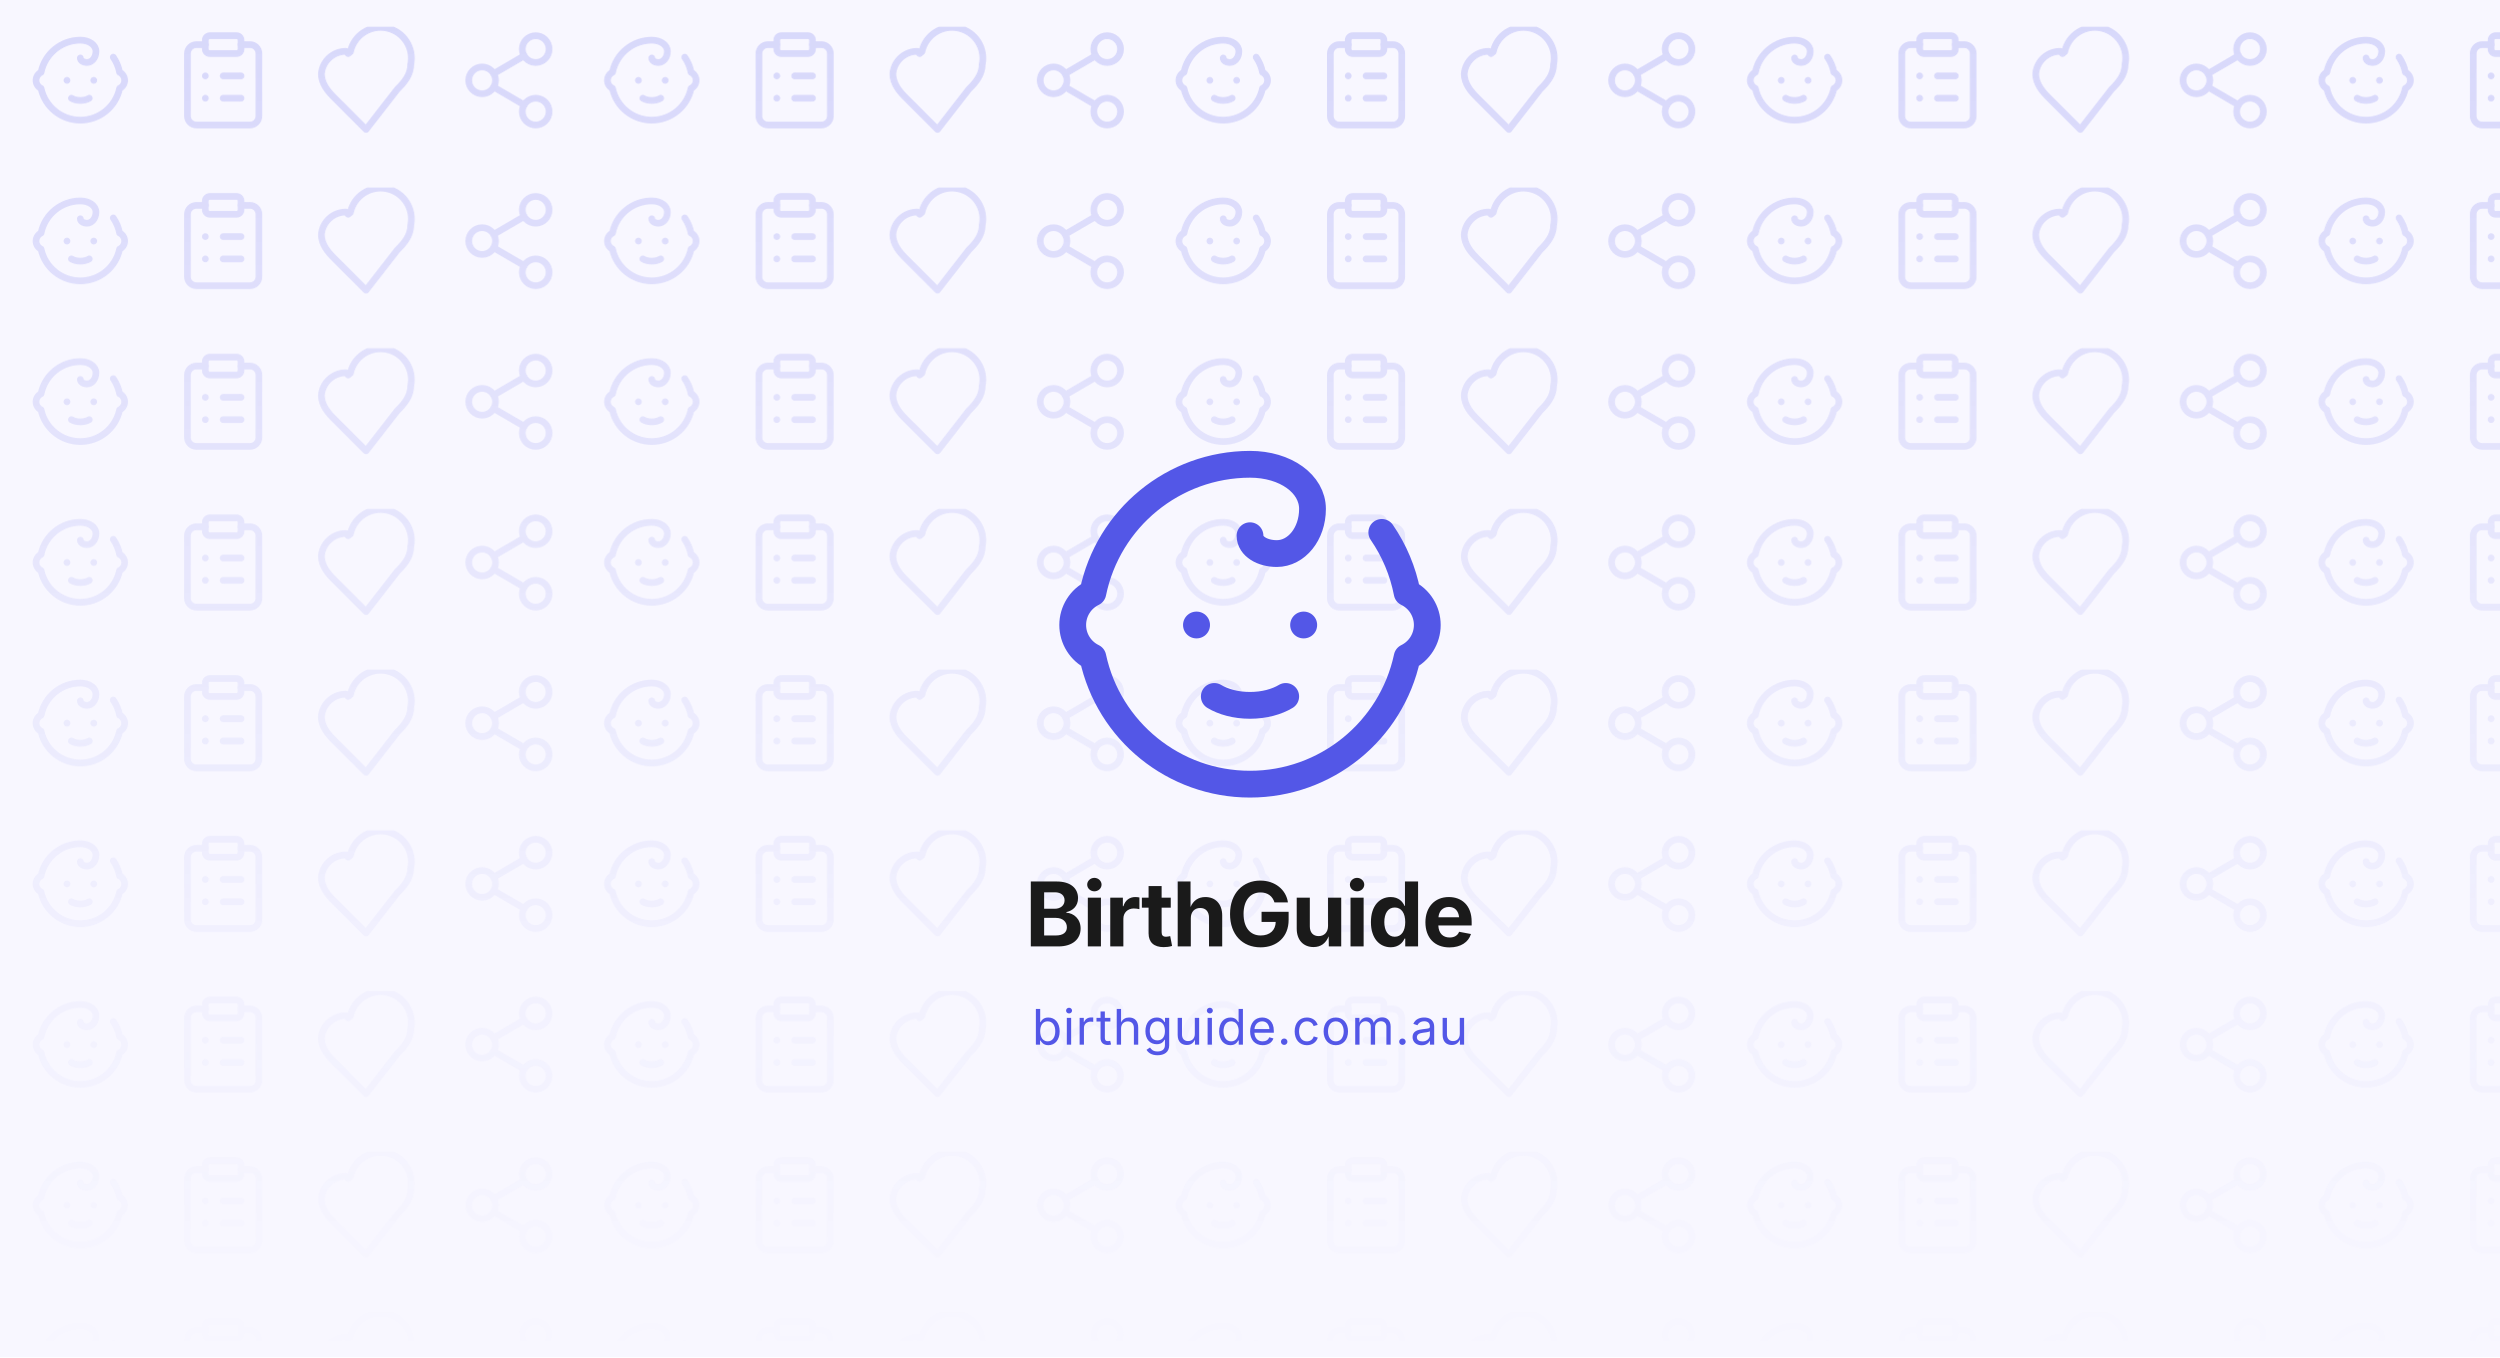
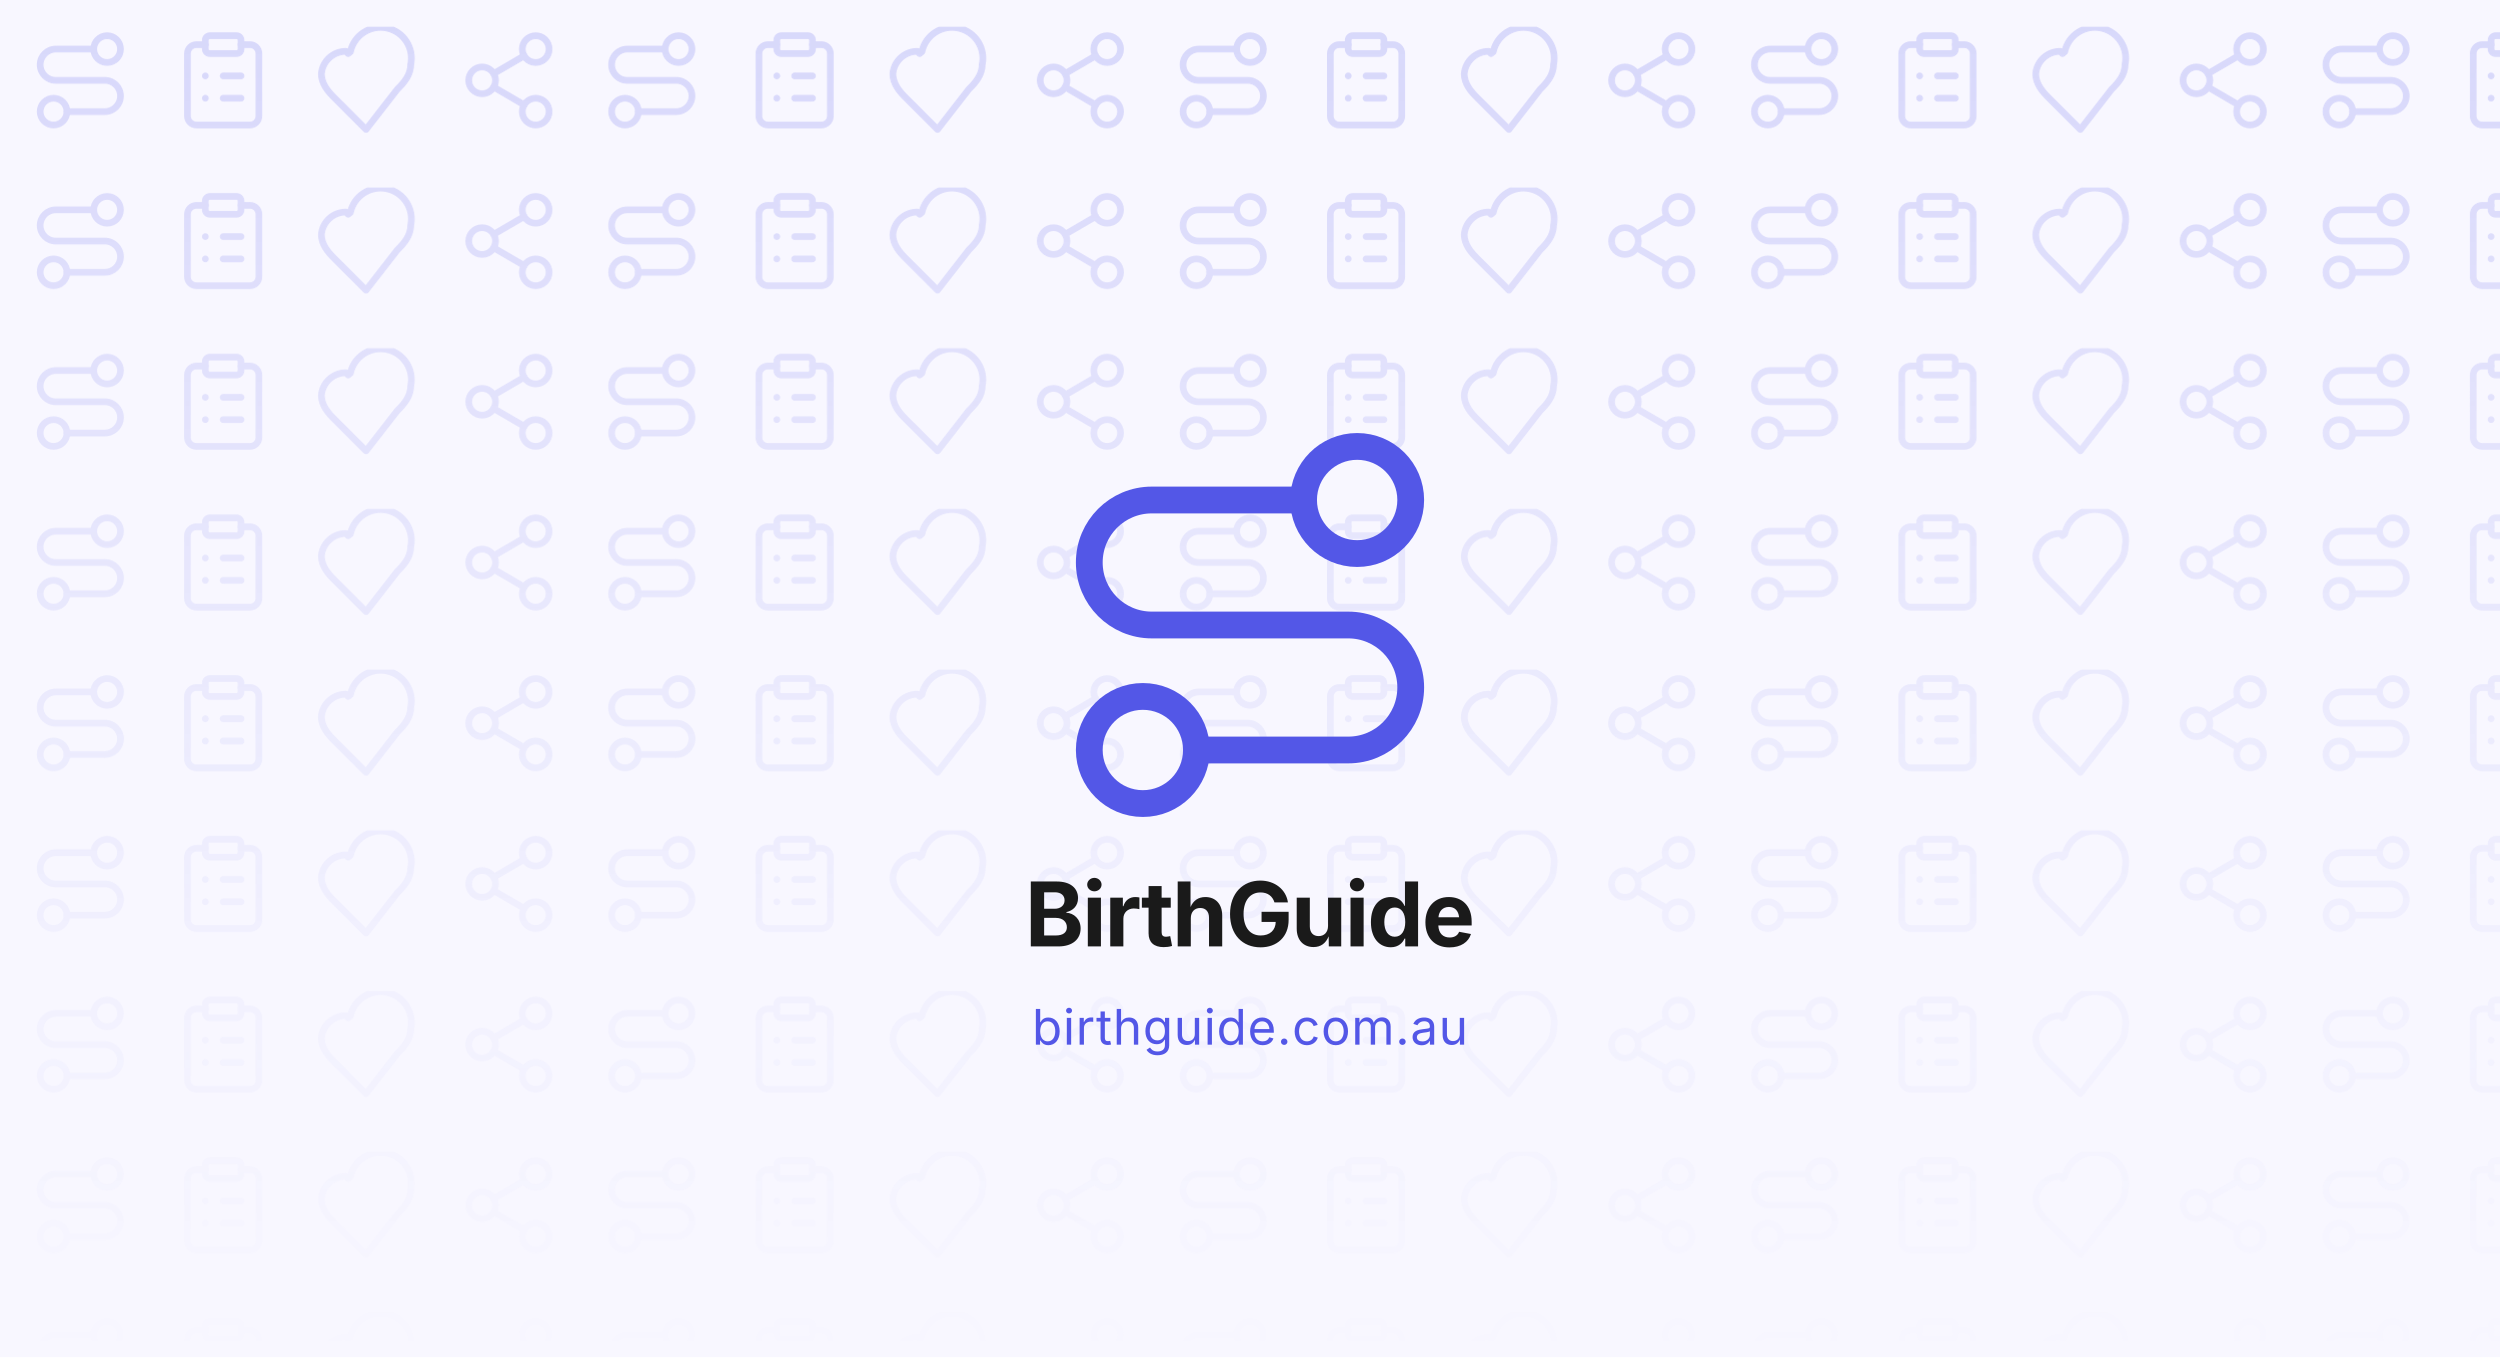
<svg xmlns="http://www.w3.org/2000/svg" width="560" height="304" viewBox="0 0 560 304">
  <defs>
-     <symbol id="ico-baby" viewBox="0 0 24 24">
-       <path d="M10 16c.5.3 1.2.5 2 .5s1.5-.2 2-.5" />
-       <path d="M15 12h.01" />
-       <path d="M19.38 6.813A9 9 0 0 1 20.8 10.2a2 2 0 0 1 0 3.6 9 9 0 0 1-17.6 0 2 2 0 0 1 0-3.6A9 9 0 0 1 12 3c2 0 3.5 1.1 3.5 2.5s-.9 2.5-2 2.5c-.8 0-1.5-.4-1.5-1" />
-       <path d="M9 12h.01" />
+     <symbol id="ico-route" viewBox="0 0 24 24">
+       <circle cx="6" cy="19" r="3" />
+       <path d="M9 19h8.5a3.5 3.5 0 0 0 0-7h-11a3.5 3.5 0 0 1 0-7H15" />
+       <circle cx="18" cy="5" r="3" />
    </symbol>
    <symbol id="ico-plan" viewBox="0 0 24 24">
      <rect width="8" height="4" x="8" y="2" rx="1" ry="1" />
      <path d="M16 4h2a2 2 0 0 1 2 2v14a2 2 0 0 1-2 2H6a2 2 0 0 1-2-2V6a2 2 0 0 1 2-2h2" />
      <path d="M12 11h4" />
      <path d="M12 16h4" />
      <path d="M8 11h.01" />
      <path d="M8 16h.01" />
    </symbol>
    <symbol id="ico-heart" viewBox="0 0 24 24">
      <path d="M19 14c1.49-1.46 3-3.21 3-5.5A5.5 5.5 0 0 0 8.5 5.586L8 6l-.5-.5A5.5 5.5 0 0 0 2 10.5c0 2.29 1.51 4.04 3 5.5l7 7Z" />
    </symbol>
    <symbol id="ico-share" viewBox="0 0 24 24">
      <circle cx="18" cy="5" r="3" />
      <circle cx="6" cy="12" r="3" />
      <circle cx="18" cy="19" r="3" />
      <line x1="8.59" x2="15.42" y1="13.51" y2="17.49" />
      <line x1="15.41" x2="8.59" y1="6.51" y2="10.49" />
    </symbol>
    <pattern id="tile" x="0" y="0" width="128" height="36" patternUnits="userSpaceOnUse">
-       <use href="#ico-baby" x="6" y="6" width="24" height="24" stroke="#5357e7" fill="none" stroke-width="1.5" stroke-linecap="round" stroke-linejoin="round" />
+       <use href="#ico-route" x="6" y="6" width="24" height="24" stroke="#5357e7" fill="none" stroke-width="1.5" stroke-linecap="round" stroke-linejoin="round" />
      <use href="#ico-plan" x="38" y="6" width="24" height="24" stroke="#5357e7" fill="none" stroke-width="1.5" stroke-linecap="round" stroke-linejoin="round" />
      <use href="#ico-heart" x="70" y="6" width="24" height="24" stroke="#5357e7" fill="none" stroke-width="1.5" stroke-linecap="round" stroke-linejoin="round" />
      <use href="#ico-share" x="102" y="6" width="24" height="24" stroke="#5357e7" fill="none" stroke-width="1.5" stroke-linecap="round" stroke-linejoin="round" />
    </pattern>
    <linearGradient id="fade" x1="0" y1="0" x2="0" y2="1">
      <stop offset="0%" stop-color="white" stop-opacity="1" />
      <stop offset="70%" stop-color="white" stop-opacity="0.2" />
      <stop offset="100%" stop-color="white" stop-opacity="0" />
    </linearGradient>
    <mask id="fade-mask">
      <rect width="560" height="304" fill="url(#fade)" />
    </mask>
  </defs>
  <rect width="560" height="304" fill="#F8F7FF" />
  <rect width="560" height="304" fill="url(#tile)" opacity="0.20" mask="url(#fade-mask)" />
-   <use href="#ico-baby" x="232" y="92" width="96" height="96" stroke="#5357e7" fill="none" stroke-width="1.5" stroke-linecap="round" stroke-linejoin="round" />
+   <use href="#ico-route" x="232" y="92" width="96" height="96" stroke="#5357e7" fill="none" stroke-width="1.5" stroke-linecap="round" stroke-linejoin="round" />
  <text x="280" y="212" text-anchor="middle" font-family="Geist, system-ui, -apple-system, sans-serif" font-size="20" font-weight="700" letter-spacing="-0.4" fill="#1a1a1a">BirthGuide</text>
  <text x="280" y="234" text-anchor="middle" font-family="Geist, system-ui, -apple-system, sans-serif" font-size="11" font-weight="400" letter-spacing="0.2" fill="#5357e7">birthguide.com.au</text>
</svg>
